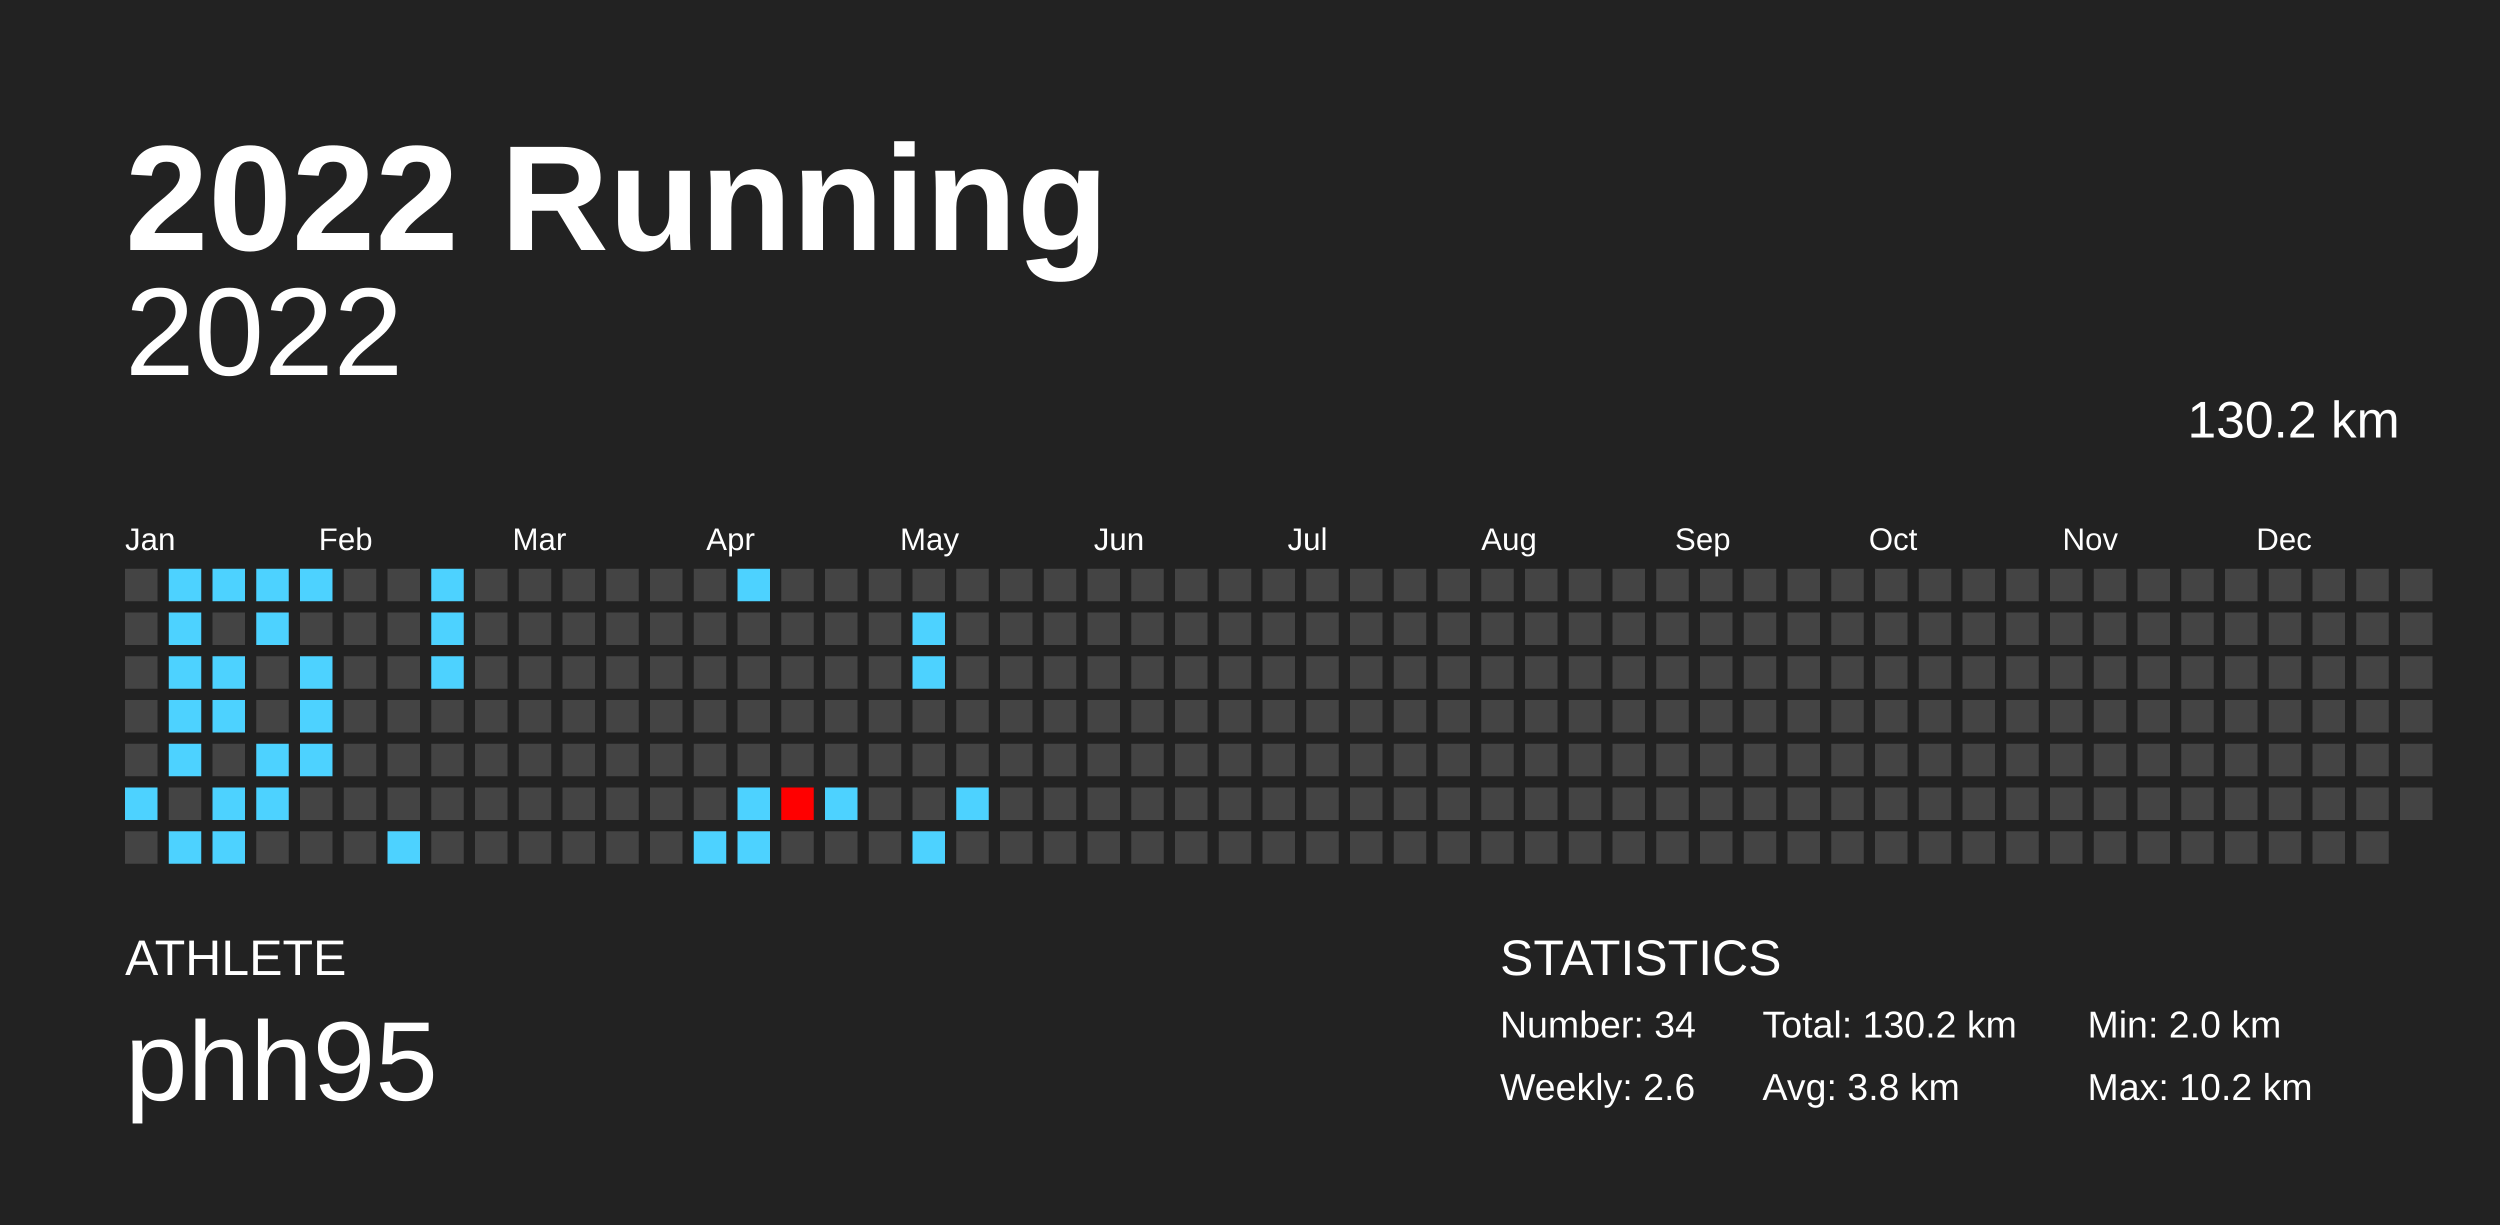
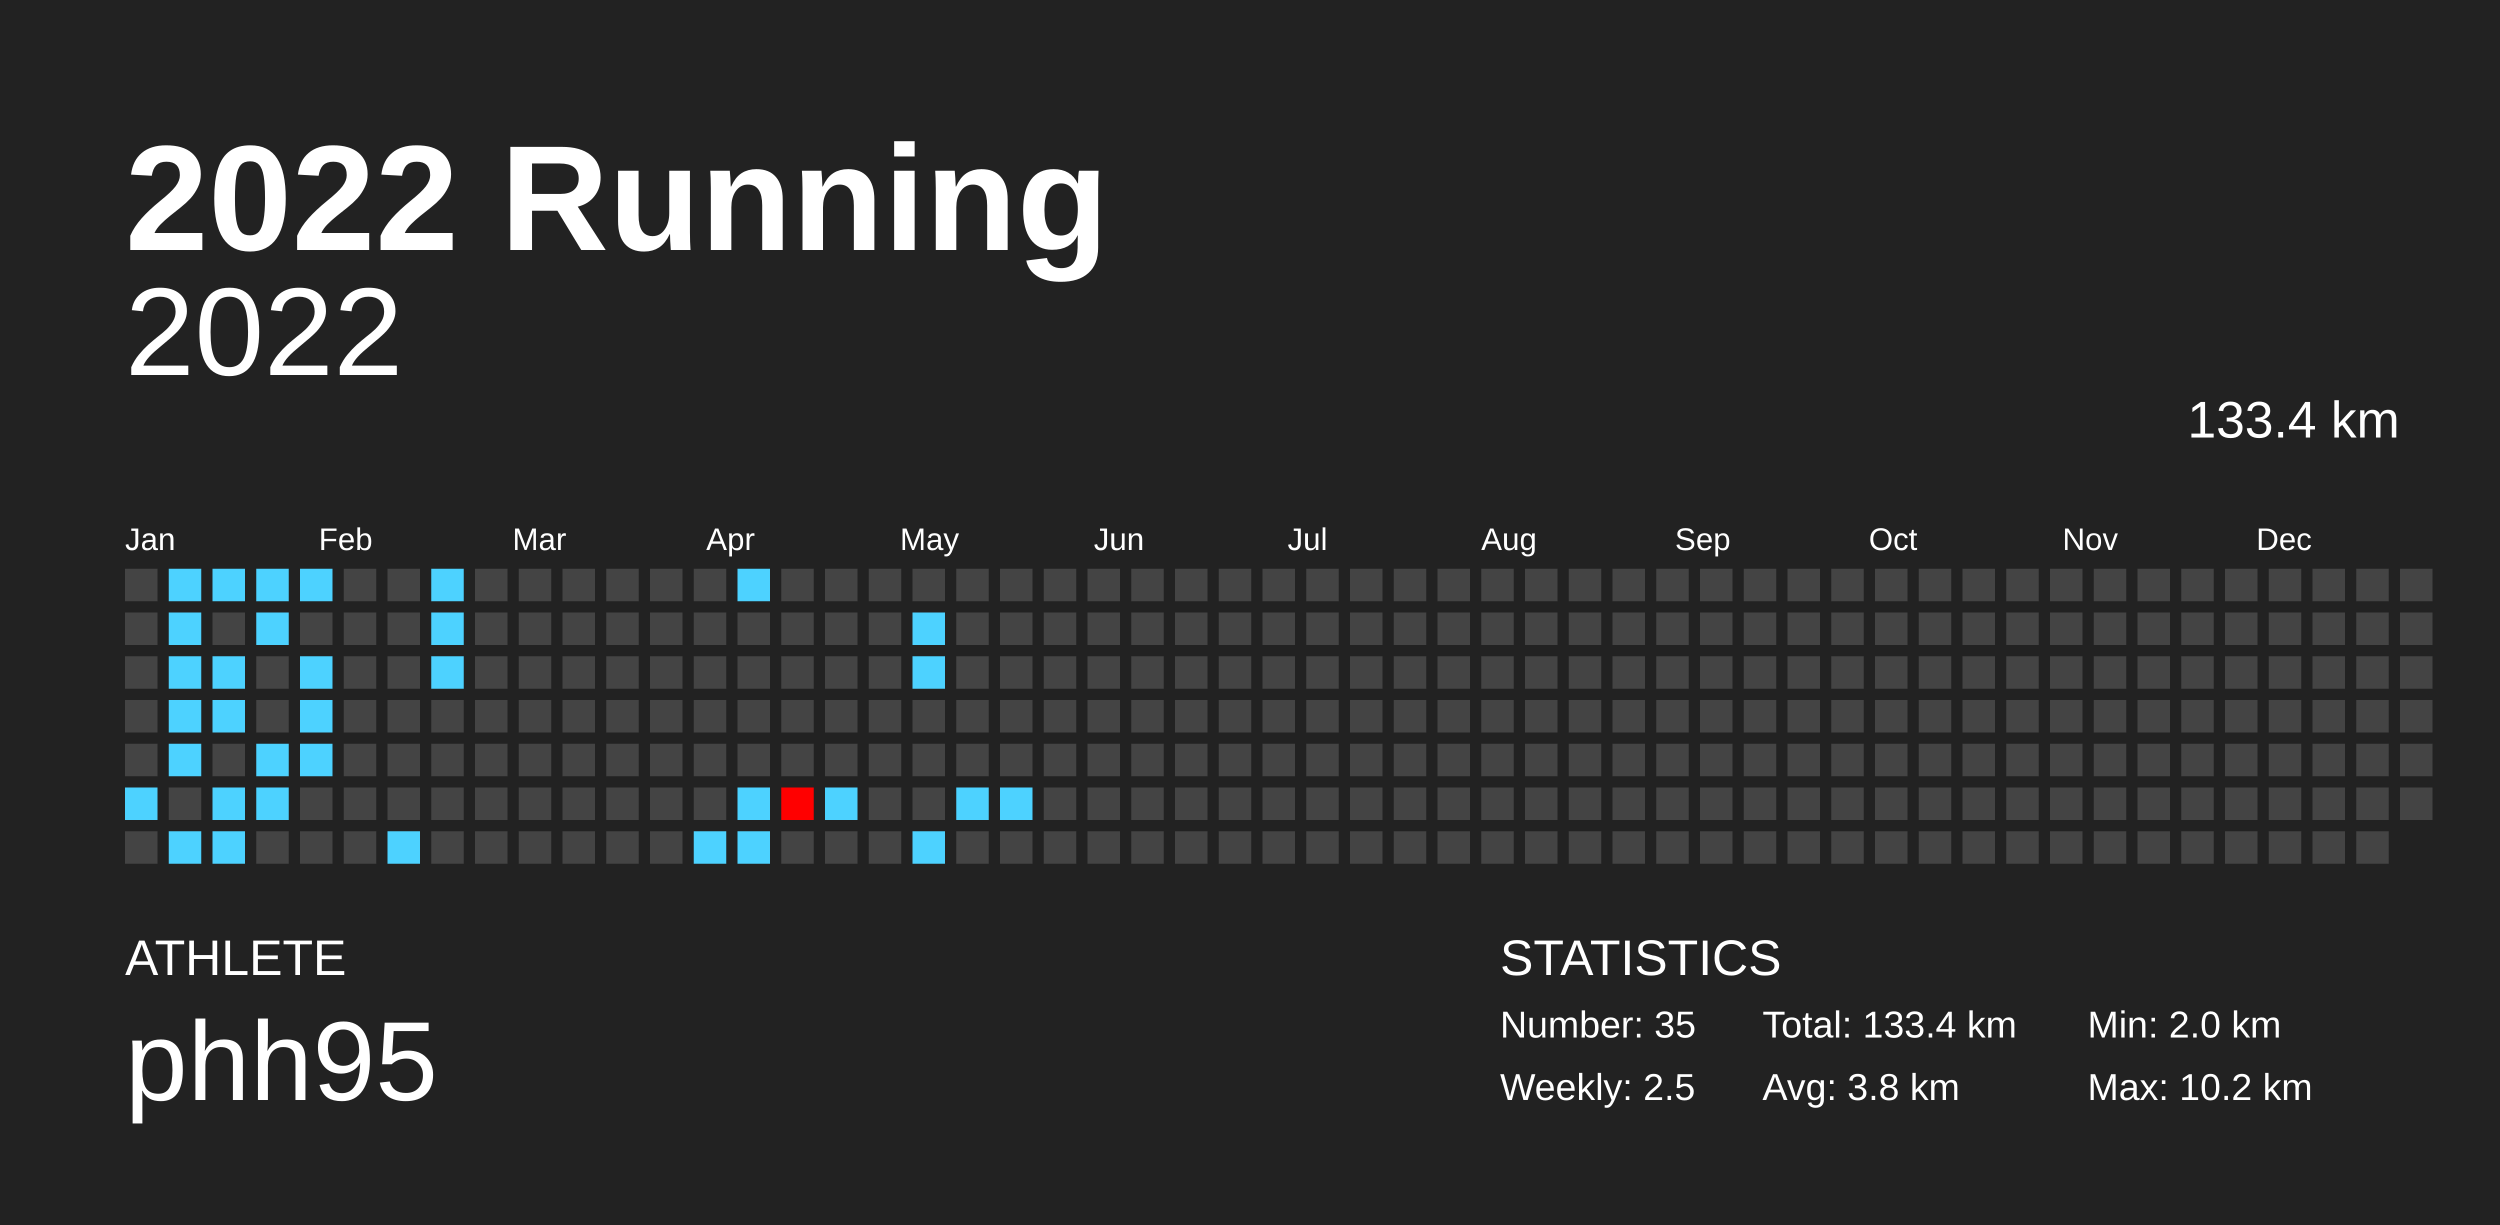
<svg xmlns="http://www.w3.org/2000/svg" baseProfile="full" height="98mm" version="1.1" viewBox="0,0,200,98" width="200mm">
  <defs />
  <rect fill="#222222" height="98" width="200" x="0" y="0" />
  <text fill="#FFFFFF" style="font-size:12px; font-family:Arial; font-weight:bold;" x="10" y="20">2022 Running</text>
  <text fill="#FFFFFF" style="font-size:4px; font-family:Arial" x="10" y="78">ATHLETE</text>
  <text fill="#FFFFFF" style="font-size:9px; font-family:Arial" x="10" y="88">phh95</text>
  <text fill="#FFFFFF" style="font-size:4px; font-family:Arial" x="120" y="78">STATISTICS</text>
-   <text fill="#FFFFFF" style="font-size:3px; font-family:Arial" x="120" y="83">Number: 34</text>
-   <text fill="#FFFFFF" style="font-size:3px; font-family:Arial" x="120" y="88">Weekly: 2.6</text>
-   <text fill="#FFFFFF" style="font-size:3px; font-family:Arial" x="141" y="83">Total: 130.2 km</text>
+   <text fill="#FFFFFF" style="font-size:3px; font-family:Arial" x="120" y="83">Number: 35</text>
+   <text fill="#FFFFFF" style="font-size:3px; font-family:Arial" x="120" y="88">Weekly: 2.5</text>
+   <text fill="#FFFFFF" style="font-size:3px; font-family:Arial" x="141" y="83">Total: 133.4 km</text>
  <text fill="#FFFFFF" style="font-size:3px; font-family:Arial" x="141" y="88">Avg: 3.8 km</text>
  <text fill="#FFFFFF" style="font-size:3px; font-family:Arial" x="167" y="83">Min: 2.0 km</text>
  <text fill="#FFFFFF" style="font-size:3px; font-family:Arial" x="167" y="88">Max: 10.2 km</text>
  <text alignment-baseline="hanging" fill="#FFFFFF" style="font-size:10.0px; font-family:Arial;" x="10" y="30">2022</text>
-   <text alignment-baseline="hanging" fill="#FFFFFF" style="font-size:4.125px; font-family:Arial;" x="175" y="35">130.2 km</text>
+   <text alignment-baseline="hanging" fill="#FFFFFF" style="font-size:4.125px; font-family:Arial;" x="175" y="35">133.4 km</text>
  <text fill="#FFFFFF" style="font-size:2.5px; font-family:Arial" x="10.0" y="44">Jan</text>
  <text fill="#FFFFFF" style="font-size:2.5px; font-family:Arial" x="25.5" y="44">Feb</text>
  <text fill="#FFFFFF" style="font-size:2.5px; font-family:Arial" x="41.0" y="44">Mar</text>
  <text fill="#FFFFFF" style="font-size:2.5px; font-family:Arial" x="56.5" y="44">Apr</text>
  <text fill="#FFFFFF" style="font-size:2.5px; font-family:Arial" x="72.0" y="44">May</text>
  <text fill="#FFFFFF" style="font-size:2.5px; font-family:Arial" x="87.5" y="44">Jun</text>
  <text fill="#FFFFFF" style="font-size:2.5px; font-family:Arial" x="103.0" y="44">Jul</text>
  <text fill="#FFFFFF" style="font-size:2.5px; font-family:Arial" x="118.5" y="44">Aug</text>
  <text fill="#FFFFFF" style="font-size:2.5px; font-family:Arial" x="134.0" y="44">Sep</text>
  <text fill="#FFFFFF" style="font-size:2.5px; font-family:Arial" x="149.5" y="44">Oct</text>
  <text fill="#FFFFFF" style="font-size:2.5px; font-family:Arial" x="165.0" y="44">Nov</text>
  <text fill="#FFFFFF" style="font-size:2.5px; font-family:Arial" x="180.5" y="44">Dec</text>
  <rect fill="#444444" height="2.6" width="2.6" x="10.0" y="45.5" />
  <rect fill="#444444" height="2.6" width="2.6" x="10.0" y="49.0" />
  <rect fill="#444444" height="2.6" width="2.6" x="10.0" y="52.5" />
  <rect fill="#444444" height="2.6" width="2.6" x="10.0" y="56.0" />
  <rect fill="#444444" height="2.6" width="2.6" x="10.0" y="59.5" />
  <rect fill="#4dd2ff" height="2.6" width="2.6" x="10.0" y="63.0" />
  <rect fill="#444444" height="2.6" width="2.6" x="10.0" y="66.5" />
  <rect fill="#4dd2ff" height="2.6" width="2.6" x="13.5" y="45.5" />
  <rect fill="#4dd2ff" height="2.6" width="2.6" x="13.5" y="49.0" />
  <rect fill="#4dd2ff" height="2.6" width="2.6" x="13.5" y="52.5" />
  <rect fill="#4dd2ff" height="2.6" width="2.6" x="13.5" y="56.0" />
  <rect fill="#4dd2ff" height="2.6" width="2.6" x="13.5" y="59.5" />
  <rect fill="#444444" height="2.6" width="2.6" x="13.5" y="63.0" />
  <rect fill="#4dd2ff" height="2.6" width="2.6" x="13.5" y="66.5" />
  <rect fill="#4dd2ff" height="2.6" width="2.6" x="17.0" y="45.5" />
  <rect fill="#444444" height="2.6" width="2.6" x="17.0" y="49.0" />
  <rect fill="#4dd2ff" height="2.6" width="2.6" x="17.0" y="52.5" />
  <rect fill="#4dd2ff" height="2.6" width="2.6" x="17.0" y="56.0" />
  <rect fill="#444444" height="2.6" width="2.6" x="17.0" y="59.5" />
  <rect fill="#4dd2ff" height="2.6" width="2.6" x="17.0" y="63.0" />
  <rect fill="#4dd2ff" height="2.6" width="2.6" x="17.0" y="66.5" />
  <rect fill="#4dd2ff" height="2.6" width="2.6" x="20.5" y="45.5" />
  <rect fill="#4dd2ff" height="2.6" width="2.6" x="20.5" y="49.0" />
  <rect fill="#444444" height="2.6" width="2.6" x="20.5" y="52.5" />
  <rect fill="#444444" height="2.6" width="2.6" x="20.5" y="56.0" />
  <rect fill="#4dd2ff" height="2.6" width="2.6" x="20.5" y="59.5" />
  <rect fill="#4dd2ff" height="2.6" width="2.6" x="20.5" y="63.0" />
  <rect fill="#444444" height="2.6" width="2.6" x="20.5" y="66.5" />
  <rect fill="#4dd2ff" height="2.6" width="2.6" x="24.0" y="45.5" />
  <rect fill="#444444" height="2.6" width="2.6" x="24.0" y="49.0" />
  <rect fill="#4dd2ff" height="2.6" width="2.6" x="24.0" y="52.5" />
  <rect fill="#4dd2ff" height="2.6" width="2.6" x="24.0" y="56.0" />
  <rect fill="#4dd2ff" height="2.6" width="2.6" x="24.0" y="59.5" />
  <rect fill="#444444" height="2.6" width="2.6" x="24.0" y="63.0" />
  <rect fill="#444444" height="2.6" width="2.6" x="24.0" y="66.5" />
  <rect fill="#444444" height="2.6" width="2.6" x="27.5" y="45.5" />
  <rect fill="#444444" height="2.6" width="2.6" x="27.5" y="49.0" />
  <rect fill="#444444" height="2.6" width="2.6" x="27.5" y="52.5" />
  <rect fill="#444444" height="2.6" width="2.6" x="27.5" y="56.0" />
  <rect fill="#444444" height="2.6" width="2.6" x="27.5" y="59.5" />
  <rect fill="#444444" height="2.6" width="2.6" x="27.5" y="63.0" />
  <rect fill="#444444" height="2.6" width="2.6" x="27.5" y="66.5" />
  <rect fill="#444444" height="2.6" width="2.6" x="31.0" y="45.5" />
  <rect fill="#444444" height="2.6" width="2.6" x="31.0" y="49.0" />
  <rect fill="#444444" height="2.6" width="2.6" x="31.0" y="52.5" />
  <rect fill="#444444" height="2.6" width="2.6" x="31.0" y="56.0" />
  <rect fill="#444444" height="2.6" width="2.6" x="31.0" y="59.5" />
  <rect fill="#444444" height="2.6" width="2.6" x="31.0" y="63.0" />
  <rect fill="#4dd2ff" height="2.6" width="2.6" x="31.0" y="66.5" />
  <rect fill="#4dd2ff" height="2.6" width="2.6" x="34.5" y="45.5" />
  <rect fill="#4dd2ff" height="2.6" width="2.6" x="34.5" y="49.0" />
  <rect fill="#4dd2ff" height="2.6" width="2.6" x="34.5" y="52.5" />
  <rect fill="#444444" height="2.6" width="2.6" x="34.5" y="56.0" />
  <rect fill="#444444" height="2.6" width="2.6" x="34.5" y="59.5" />
  <rect fill="#444444" height="2.6" width="2.6" x="34.5" y="63.0" />
  <rect fill="#444444" height="2.6" width="2.6" x="34.5" y="66.5" />
  <rect fill="#444444" height="2.6" width="2.6" x="38.0" y="45.5" />
  <rect fill="#444444" height="2.6" width="2.6" x="38.0" y="49.0" />
  <rect fill="#444444" height="2.6" width="2.6" x="38.0" y="52.5" />
  <rect fill="#444444" height="2.6" width="2.6" x="38.0" y="56.0" />
  <rect fill="#444444" height="2.6" width="2.6" x="38.0" y="59.5" />
  <rect fill="#444444" height="2.6" width="2.6" x="38.0" y="63.0" />
  <rect fill="#444444" height="2.6" width="2.6" x="38.0" y="66.5" />
  <rect fill="#444444" height="2.6" width="2.6" x="41.5" y="45.5" />
  <rect fill="#444444" height="2.6" width="2.6" x="41.5" y="49.0" />
  <rect fill="#444444" height="2.6" width="2.6" x="41.5" y="52.5" />
  <rect fill="#444444" height="2.6" width="2.6" x="41.5" y="56.0" />
  <rect fill="#444444" height="2.6" width="2.6" x="41.5" y="59.5" />
  <rect fill="#444444" height="2.6" width="2.6" x="41.5" y="63.0" />
  <rect fill="#444444" height="2.6" width="2.6" x="41.5" y="66.5" />
  <rect fill="#444444" height="2.6" width="2.6" x="45.0" y="45.5" />
  <rect fill="#444444" height="2.6" width="2.6" x="45.0" y="49.0" />
  <rect fill="#444444" height="2.6" width="2.6" x="45.0" y="52.5" />
  <rect fill="#444444" height="2.6" width="2.6" x="45.0" y="56.0" />
  <rect fill="#444444" height="2.6" width="2.6" x="45.0" y="59.5" />
  <rect fill="#444444" height="2.6" width="2.6" x="45.0" y="63.0" />
  <rect fill="#444444" height="2.6" width="2.6" x="45.0" y="66.5" />
  <rect fill="#444444" height="2.6" width="2.6" x="48.5" y="45.5" />
  <rect fill="#444444" height="2.6" width="2.6" x="48.5" y="49.0" />
  <rect fill="#444444" height="2.6" width="2.6" x="48.5" y="52.5" />
  <rect fill="#444444" height="2.6" width="2.6" x="48.5" y="56.0" />
  <rect fill="#444444" height="2.6" width="2.6" x="48.5" y="59.5" />
  <rect fill="#444444" height="2.6" width="2.6" x="48.5" y="63.0" />
  <rect fill="#444444" height="2.6" width="2.6" x="48.5" y="66.5" />
  <rect fill="#444444" height="2.6" width="2.6" x="52.0" y="45.5" />
  <rect fill="#444444" height="2.6" width="2.6" x="52.0" y="49.0" />
  <rect fill="#444444" height="2.6" width="2.6" x="52.0" y="52.5" />
  <rect fill="#444444" height="2.6" width="2.6" x="52.0" y="56.0" />
  <rect fill="#444444" height="2.6" width="2.6" x="52.0" y="59.5" />
  <rect fill="#444444" height="2.6" width="2.6" x="52.0" y="63.0" />
  <rect fill="#444444" height="2.6" width="2.6" x="52.0" y="66.5" />
  <rect fill="#444444" height="2.6" width="2.6" x="55.5" y="45.5" />
  <rect fill="#444444" height="2.6" width="2.6" x="55.5" y="49.0" />
  <rect fill="#444444" height="2.6" width="2.6" x="55.5" y="52.5" />
  <rect fill="#444444" height="2.6" width="2.6" x="55.5" y="56.0" />
  <rect fill="#444444" height="2.6" width="2.6" x="55.5" y="59.5" />
  <rect fill="#444444" height="2.6" width="2.6" x="55.5" y="63.0" />
  <rect fill="#4dd2ff" height="2.6" width="2.6" x="55.5" y="66.5" />
  <rect fill="#4dd2ff" height="2.6" width="2.6" x="59.0" y="45.5" />
  <rect fill="#444444" height="2.6" width="2.6" x="59.0" y="49.0" />
  <rect fill="#444444" height="2.6" width="2.6" x="59.0" y="52.5" />
  <rect fill="#444444" height="2.6" width="2.6" x="59.0" y="56.0" />
  <rect fill="#444444" height="2.6" width="2.6" x="59.0" y="59.5" />
  <rect fill="#4dd2ff" height="2.6" width="2.6" x="59.0" y="63.0" />
  <rect fill="#4dd2ff" height="2.6" width="2.6" x="59.0" y="66.5" />
  <rect fill="#444444" height="2.6" width="2.6" x="62.5" y="45.5" />
  <rect fill="#444444" height="2.6" width="2.6" x="62.5" y="49.0" />
  <rect fill="#444444" height="2.6" width="2.6" x="62.5" y="52.5" />
  <rect fill="#444444" height="2.6" width="2.6" x="62.5" y="56.0" />
  <rect fill="#444444" height="2.6" width="2.6" x="62.5" y="59.5" />
  <rect fill="#ff0000" height="2.6" width="2.6" x="62.5" y="63.0" />
  <rect fill="#444444" height="2.6" width="2.6" x="62.5" y="66.5" />
  <rect fill="#444444" height="2.6" width="2.6" x="66.0" y="45.5" />
  <rect fill="#444444" height="2.6" width="2.6" x="66.0" y="49.0" />
  <rect fill="#444444" height="2.6" width="2.6" x="66.0" y="52.5" />
  <rect fill="#444444" height="2.6" width="2.6" x="66.0" y="56.0" />
  <rect fill="#444444" height="2.6" width="2.6" x="66.0" y="59.5" />
  <rect fill="#4dd2ff" height="2.6" width="2.6" x="66.0" y="63.0" />
  <rect fill="#444444" height="2.6" width="2.6" x="66.0" y="66.5" />
  <rect fill="#444444" height="2.6" width="2.6" x="69.5" y="45.5" />
  <rect fill="#444444" height="2.6" width="2.6" x="69.5" y="49.0" />
  <rect fill="#444444" height="2.6" width="2.6" x="69.5" y="52.5" />
  <rect fill="#444444" height="2.6" width="2.6" x="69.5" y="56.0" />
  <rect fill="#444444" height="2.6" width="2.6" x="69.5" y="59.5" />
  <rect fill="#444444" height="2.6" width="2.6" x="69.5" y="63.0" />
  <rect fill="#444444" height="2.6" width="2.6" x="69.5" y="66.5" />
  <rect fill="#444444" height="2.6" width="2.6" x="73.0" y="45.5" />
  <rect fill="#4dd2ff" height="2.6" width="2.6" x="73.0" y="49.0" />
  <rect fill="#4dd2ff" height="2.6" width="2.6" x="73.0" y="52.5" />
  <rect fill="#444444" height="2.6" width="2.6" x="73.0" y="56.0" />
  <rect fill="#444444" height="2.6" width="2.6" x="73.0" y="59.5" />
  <rect fill="#444444" height="2.6" width="2.6" x="73.0" y="63.0" />
  <rect fill="#4dd2ff" height="2.6" width="2.6" x="73.0" y="66.5" />
  <rect fill="#444444" height="2.6" width="2.6" x="76.5" y="45.5" />
  <rect fill="#444444" height="2.6" width="2.6" x="76.5" y="49.0" />
  <rect fill="#444444" height="2.6" width="2.6" x="76.5" y="52.5" />
  <rect fill="#444444" height="2.6" width="2.6" x="76.5" y="56.0" />
  <rect fill="#444444" height="2.6" width="2.6" x="76.5" y="59.5" />
  <rect fill="#4dd2ff" height="2.6" width="2.6" x="76.5" y="63.0" />
  <rect fill="#444444" height="2.6" width="2.6" x="76.5" y="66.5" />
  <rect fill="#444444" height="2.6" width="2.6" x="80.0" y="45.5" />
  <rect fill="#444444" height="2.6" width="2.6" x="80.0" y="49.0" />
  <rect fill="#444444" height="2.6" width="2.6" x="80.0" y="52.5" />
  <rect fill="#444444" height="2.6" width="2.6" x="80.0" y="56.0" />
  <rect fill="#444444" height="2.6" width="2.6" x="80.0" y="59.5" />
-   <rect fill="#444444" height="2.6" width="2.6" x="80.0" y="63.0" />
+   <rect fill="#4dd2ff" height="2.6" width="2.6" x="80.0" y="63.0" />
  <rect fill="#444444" height="2.6" width="2.6" x="80.0" y="66.5" />
  <rect fill="#444444" height="2.6" width="2.6" x="83.5" y="45.5" />
  <rect fill="#444444" height="2.6" width="2.6" x="83.5" y="49.0" />
  <rect fill="#444444" height="2.6" width="2.6" x="83.5" y="52.5" />
  <rect fill="#444444" height="2.6" width="2.6" x="83.5" y="56.0" />
  <rect fill="#444444" height="2.6" width="2.6" x="83.5" y="59.5" />
  <rect fill="#444444" height="2.6" width="2.6" x="83.5" y="63.0" />
  <rect fill="#444444" height="2.6" width="2.6" x="83.5" y="66.5" />
  <rect fill="#444444" height="2.6" width="2.6" x="87.0" y="45.5" />
  <rect fill="#444444" height="2.6" width="2.6" x="87.0" y="49.0" />
  <rect fill="#444444" height="2.6" width="2.6" x="87.0" y="52.5" />
  <rect fill="#444444" height="2.6" width="2.6" x="87.0" y="56.0" />
  <rect fill="#444444" height="2.6" width="2.6" x="87.0" y="59.5" />
  <rect fill="#444444" height="2.6" width="2.6" x="87.0" y="63.0" />
  <rect fill="#444444" height="2.6" width="2.6" x="87.0" y="66.5" />
  <rect fill="#444444" height="2.6" width="2.6" x="90.5" y="45.5" />
  <rect fill="#444444" height="2.6" width="2.6" x="90.5" y="49.0" />
  <rect fill="#444444" height="2.6" width="2.6" x="90.5" y="52.5" />
  <rect fill="#444444" height="2.6" width="2.6" x="90.5" y="56.0" />
  <rect fill="#444444" height="2.6" width="2.6" x="90.5" y="59.5" />
  <rect fill="#444444" height="2.6" width="2.6" x="90.5" y="63.0" />
  <rect fill="#444444" height="2.6" width="2.6" x="90.5" y="66.5" />
  <rect fill="#444444" height="2.6" width="2.6" x="94.0" y="45.5" />
  <rect fill="#444444" height="2.6" width="2.6" x="94.0" y="49.0" />
  <rect fill="#444444" height="2.6" width="2.6" x="94.0" y="52.5" />
  <rect fill="#444444" height="2.6" width="2.6" x="94.0" y="56.0" />
  <rect fill="#444444" height="2.6" width="2.6" x="94.0" y="59.5" />
  <rect fill="#444444" height="2.6" width="2.6" x="94.0" y="63.0" />
  <rect fill="#444444" height="2.6" width="2.6" x="94.0" y="66.5" />
  <rect fill="#444444" height="2.6" width="2.6" x="97.5" y="45.5" />
  <rect fill="#444444" height="2.6" width="2.6" x="97.5" y="49.0" />
  <rect fill="#444444" height="2.6" width="2.6" x="97.5" y="52.5" />
  <rect fill="#444444" height="2.6" width="2.6" x="97.5" y="56.0" />
  <rect fill="#444444" height="2.6" width="2.6" x="97.5" y="59.5" />
  <rect fill="#444444" height="2.6" width="2.6" x="97.5" y="63.0" />
  <rect fill="#444444" height="2.6" width="2.6" x="97.5" y="66.5" />
  <rect fill="#444444" height="2.6" width="2.6" x="101.0" y="45.5" />
  <rect fill="#444444" height="2.6" width="2.6" x="101.0" y="49.0" />
  <rect fill="#444444" height="2.6" width="2.6" x="101.0" y="52.5" />
  <rect fill="#444444" height="2.6" width="2.6" x="101.0" y="56.0" />
  <rect fill="#444444" height="2.6" width="2.6" x="101.0" y="59.5" />
  <rect fill="#444444" height="2.6" width="2.6" x="101.0" y="63.0" />
  <rect fill="#444444" height="2.6" width="2.6" x="101.0" y="66.5" />
  <rect fill="#444444" height="2.6" width="2.6" x="104.5" y="45.5" />
  <rect fill="#444444" height="2.6" width="2.6" x="104.5" y="49.0" />
  <rect fill="#444444" height="2.6" width="2.6" x="104.5" y="52.5" />
  <rect fill="#444444" height="2.6" width="2.6" x="104.5" y="56.0" />
  <rect fill="#444444" height="2.6" width="2.6" x="104.5" y="59.5" />
  <rect fill="#444444" height="2.6" width="2.6" x="104.5" y="63.0" />
  <rect fill="#444444" height="2.6" width="2.6" x="104.5" y="66.5" />
  <rect fill="#444444" height="2.6" width="2.6" x="108.0" y="45.5" />
  <rect fill="#444444" height="2.6" width="2.6" x="108.0" y="49.0" />
  <rect fill="#444444" height="2.6" width="2.6" x="108.0" y="52.5" />
  <rect fill="#444444" height="2.6" width="2.6" x="108.0" y="56.0" />
  <rect fill="#444444" height="2.6" width="2.6" x="108.0" y="59.5" />
  <rect fill="#444444" height="2.6" width="2.6" x="108.0" y="63.0" />
  <rect fill="#444444" height="2.6" width="2.6" x="108.0" y="66.5" />
  <rect fill="#444444" height="2.6" width="2.6" x="111.5" y="45.5" />
  <rect fill="#444444" height="2.6" width="2.6" x="111.5" y="49.0" />
  <rect fill="#444444" height="2.6" width="2.6" x="111.5" y="52.5" />
  <rect fill="#444444" height="2.6" width="2.6" x="111.5" y="56.0" />
  <rect fill="#444444" height="2.6" width="2.6" x="111.5" y="59.5" />
  <rect fill="#444444" height="2.6" width="2.6" x="111.5" y="63.0" />
  <rect fill="#444444" height="2.6" width="2.6" x="111.5" y="66.5" />
  <rect fill="#444444" height="2.6" width="2.6" x="115.0" y="45.5" />
  <rect fill="#444444" height="2.6" width="2.6" x="115.0" y="49.0" />
  <rect fill="#444444" height="2.6" width="2.6" x="115.0" y="52.5" />
  <rect fill="#444444" height="2.6" width="2.6" x="115.0" y="56.0" />
  <rect fill="#444444" height="2.6" width="2.6" x="115.0" y="59.5" />
  <rect fill="#444444" height="2.6" width="2.6" x="115.0" y="63.0" />
  <rect fill="#444444" height="2.6" width="2.6" x="115.0" y="66.5" />
  <rect fill="#444444" height="2.6" width="2.6" x="118.5" y="45.5" />
  <rect fill="#444444" height="2.6" width="2.6" x="118.5" y="49.0" />
  <rect fill="#444444" height="2.6" width="2.6" x="118.5" y="52.5" />
  <rect fill="#444444" height="2.6" width="2.6" x="118.5" y="56.0" />
  <rect fill="#444444" height="2.6" width="2.6" x="118.5" y="59.5" />
  <rect fill="#444444" height="2.6" width="2.6" x="118.5" y="63.0" />
  <rect fill="#444444" height="2.6" width="2.6" x="118.5" y="66.5" />
  <rect fill="#444444" height="2.6" width="2.6" x="122.0" y="45.5" />
  <rect fill="#444444" height="2.6" width="2.6" x="122.0" y="49.0" />
  <rect fill="#444444" height="2.6" width="2.6" x="122.0" y="52.5" />
  <rect fill="#444444" height="2.6" width="2.6" x="122.0" y="56.0" />
  <rect fill="#444444" height="2.6" width="2.6" x="122.0" y="59.5" />
  <rect fill="#444444" height="2.6" width="2.6" x="122.0" y="63.0" />
  <rect fill="#444444" height="2.6" width="2.6" x="122.0" y="66.5" />
  <rect fill="#444444" height="2.6" width="2.6" x="125.5" y="45.5" />
  <rect fill="#444444" height="2.6" width="2.6" x="125.5" y="49.0" />
  <rect fill="#444444" height="2.6" width="2.6" x="125.5" y="52.5" />
  <rect fill="#444444" height="2.6" width="2.6" x="125.5" y="56.0" />
  <rect fill="#444444" height="2.6" width="2.6" x="125.5" y="59.5" />
  <rect fill="#444444" height="2.6" width="2.6" x="125.5" y="63.0" />
  <rect fill="#444444" height="2.6" width="2.6" x="125.5" y="66.5" />
  <rect fill="#444444" height="2.6" width="2.6" x="129.0" y="45.5" />
  <rect fill="#444444" height="2.6" width="2.6" x="129.0" y="49.0" />
  <rect fill="#444444" height="2.6" width="2.6" x="129.0" y="52.5" />
  <rect fill="#444444" height="2.6" width="2.6" x="129.0" y="56.0" />
  <rect fill="#444444" height="2.6" width="2.6" x="129.0" y="59.5" />
  <rect fill="#444444" height="2.6" width="2.6" x="129.0" y="63.0" />
  <rect fill="#444444" height="2.6" width="2.6" x="129.0" y="66.5" />
  <rect fill="#444444" height="2.6" width="2.6" x="132.5" y="45.5" />
  <rect fill="#444444" height="2.6" width="2.6" x="132.5" y="49.0" />
  <rect fill="#444444" height="2.6" width="2.6" x="132.5" y="52.5" />
  <rect fill="#444444" height="2.6" width="2.6" x="132.5" y="56.0" />
  <rect fill="#444444" height="2.6" width="2.6" x="132.5" y="59.5" />
  <rect fill="#444444" height="2.6" width="2.6" x="132.5" y="63.0" />
  <rect fill="#444444" height="2.6" width="2.6" x="132.5" y="66.5" />
  <rect fill="#444444" height="2.6" width="2.6" x="136.0" y="45.5" />
  <rect fill="#444444" height="2.6" width="2.6" x="136.0" y="49.0" />
  <rect fill="#444444" height="2.6" width="2.6" x="136.0" y="52.5" />
  <rect fill="#444444" height="2.6" width="2.6" x="136.0" y="56.0" />
  <rect fill="#444444" height="2.6" width="2.6" x="136.0" y="59.5" />
  <rect fill="#444444" height="2.6" width="2.6" x="136.0" y="63.0" />
  <rect fill="#444444" height="2.6" width="2.6" x="136.0" y="66.5" />
  <rect fill="#444444" height="2.6" width="2.6" x="139.5" y="45.5" />
  <rect fill="#444444" height="2.6" width="2.6" x="139.5" y="49.0" />
  <rect fill="#444444" height="2.6" width="2.6" x="139.5" y="52.5" />
  <rect fill="#444444" height="2.6" width="2.6" x="139.5" y="56.0" />
  <rect fill="#444444" height="2.6" width="2.6" x="139.5" y="59.5" />
  <rect fill="#444444" height="2.6" width="2.6" x="139.5" y="63.0" />
  <rect fill="#444444" height="2.6" width="2.6" x="139.5" y="66.5" />
  <rect fill="#444444" height="2.6" width="2.6" x="143.0" y="45.5" />
  <rect fill="#444444" height="2.6" width="2.6" x="143.0" y="49.0" />
  <rect fill="#444444" height="2.6" width="2.6" x="143.0" y="52.5" />
  <rect fill="#444444" height="2.6" width="2.6" x="143.0" y="56.0" />
  <rect fill="#444444" height="2.6" width="2.6" x="143.0" y="59.5" />
  <rect fill="#444444" height="2.6" width="2.6" x="143.0" y="63.0" />
  <rect fill="#444444" height="2.6" width="2.6" x="143.0" y="66.5" />
  <rect fill="#444444" height="2.6" width="2.6" x="146.5" y="45.5" />
  <rect fill="#444444" height="2.6" width="2.6" x="146.5" y="49.0" />
  <rect fill="#444444" height="2.6" width="2.6" x="146.5" y="52.5" />
  <rect fill="#444444" height="2.6" width="2.6" x="146.5" y="56.0" />
  <rect fill="#444444" height="2.6" width="2.6" x="146.5" y="59.5" />
  <rect fill="#444444" height="2.6" width="2.6" x="146.5" y="63.0" />
  <rect fill="#444444" height="2.6" width="2.6" x="146.5" y="66.5" />
  <rect fill="#444444" height="2.6" width="2.6" x="150.0" y="45.5" />
  <rect fill="#444444" height="2.6" width="2.6" x="150.0" y="49.0" />
  <rect fill="#444444" height="2.6" width="2.6" x="150.0" y="52.5" />
  <rect fill="#444444" height="2.6" width="2.6" x="150.0" y="56.0" />
  <rect fill="#444444" height="2.6" width="2.6" x="150.0" y="59.5" />
  <rect fill="#444444" height="2.6" width="2.6" x="150.0" y="63.0" />
  <rect fill="#444444" height="2.6" width="2.6" x="150.0" y="66.5" />
  <rect fill="#444444" height="2.6" width="2.6" x="153.5" y="45.5" />
  <rect fill="#444444" height="2.6" width="2.6" x="153.5" y="49.0" />
  <rect fill="#444444" height="2.6" width="2.6" x="153.5" y="52.5" />
  <rect fill="#444444" height="2.6" width="2.6" x="153.5" y="56.0" />
  <rect fill="#444444" height="2.6" width="2.6" x="153.5" y="59.5" />
  <rect fill="#444444" height="2.6" width="2.6" x="153.5" y="63.0" />
  <rect fill="#444444" height="2.6" width="2.6" x="153.5" y="66.5" />
  <rect fill="#444444" height="2.6" width="2.6" x="157.0" y="45.5" />
  <rect fill="#444444" height="2.6" width="2.6" x="157.0" y="49.0" />
  <rect fill="#444444" height="2.6" width="2.6" x="157.0" y="52.5" />
  <rect fill="#444444" height="2.6" width="2.6" x="157.0" y="56.0" />
  <rect fill="#444444" height="2.6" width="2.6" x="157.0" y="59.5" />
  <rect fill="#444444" height="2.6" width="2.6" x="157.0" y="63.0" />
  <rect fill="#444444" height="2.6" width="2.6" x="157.0" y="66.5" />
  <rect fill="#444444" height="2.6" width="2.6" x="160.5" y="45.5" />
  <rect fill="#444444" height="2.6" width="2.6" x="160.5" y="49.0" />
  <rect fill="#444444" height="2.6" width="2.6" x="160.5" y="52.5" />
  <rect fill="#444444" height="2.6" width="2.6" x="160.5" y="56.0" />
  <rect fill="#444444" height="2.6" width="2.6" x="160.5" y="59.5" />
  <rect fill="#444444" height="2.6" width="2.6" x="160.5" y="63.0" />
  <rect fill="#444444" height="2.6" width="2.6" x="160.5" y="66.5" />
  <rect fill="#444444" height="2.6" width="2.6" x="164.0" y="45.5" />
  <rect fill="#444444" height="2.6" width="2.6" x="164.0" y="49.0" />
  <rect fill="#444444" height="2.6" width="2.6" x="164.0" y="52.5" />
  <rect fill="#444444" height="2.6" width="2.6" x="164.0" y="56.0" />
  <rect fill="#444444" height="2.6" width="2.6" x="164.0" y="59.5" />
  <rect fill="#444444" height="2.6" width="2.6" x="164.0" y="63.0" />
  <rect fill="#444444" height="2.6" width="2.6" x="164.0" y="66.5" />
  <rect fill="#444444" height="2.6" width="2.6" x="167.5" y="45.5" />
  <rect fill="#444444" height="2.6" width="2.6" x="167.5" y="49.0" />
  <rect fill="#444444" height="2.6" width="2.6" x="167.5" y="52.5" />
  <rect fill="#444444" height="2.6" width="2.6" x="167.5" y="56.0" />
  <rect fill="#444444" height="2.6" width="2.6" x="167.5" y="59.5" />
  <rect fill="#444444" height="2.6" width="2.6" x="167.5" y="63.0" />
  <rect fill="#444444" height="2.6" width="2.6" x="167.5" y="66.5" />
  <rect fill="#444444" height="2.6" width="2.6" x="171.0" y="45.5" />
  <rect fill="#444444" height="2.6" width="2.6" x="171.0" y="49.0" />
  <rect fill="#444444" height="2.6" width="2.6" x="171.0" y="52.5" />
  <rect fill="#444444" height="2.6" width="2.6" x="171.0" y="56.0" />
  <rect fill="#444444" height="2.6" width="2.6" x="171.0" y="59.5" />
  <rect fill="#444444" height="2.6" width="2.6" x="171.0" y="63.0" />
  <rect fill="#444444" height="2.6" width="2.6" x="171.0" y="66.5" />
  <rect fill="#444444" height="2.6" width="2.6" x="174.5" y="45.5" />
  <rect fill="#444444" height="2.6" width="2.6" x="174.5" y="49.0" />
  <rect fill="#444444" height="2.6" width="2.6" x="174.5" y="52.5" />
  <rect fill="#444444" height="2.6" width="2.6" x="174.5" y="56.0" />
  <rect fill="#444444" height="2.6" width="2.6" x="174.5" y="59.5" />
  <rect fill="#444444" height="2.6" width="2.6" x="174.5" y="63.0" />
  <rect fill="#444444" height="2.6" width="2.6" x="174.5" y="66.5" />
  <rect fill="#444444" height="2.6" width="2.6" x="178.0" y="45.5" />
  <rect fill="#444444" height="2.6" width="2.6" x="178.0" y="49.0" />
  <rect fill="#444444" height="2.6" width="2.6" x="178.0" y="52.5" />
  <rect fill="#444444" height="2.6" width="2.6" x="178.0" y="56.0" />
  <rect fill="#444444" height="2.6" width="2.6" x="178.0" y="59.5" />
  <rect fill="#444444" height="2.6" width="2.6" x="178.0" y="63.0" />
  <rect fill="#444444" height="2.6" width="2.6" x="178.0" y="66.5" />
  <rect fill="#444444" height="2.6" width="2.6" x="181.5" y="45.5" />
  <rect fill="#444444" height="2.6" width="2.6" x="181.5" y="49.0" />
  <rect fill="#444444" height="2.6" width="2.6" x="181.5" y="52.5" />
  <rect fill="#444444" height="2.6" width="2.6" x="181.5" y="56.0" />
  <rect fill="#444444" height="2.6" width="2.6" x="181.5" y="59.5" />
  <rect fill="#444444" height="2.6" width="2.6" x="181.5" y="63.0" />
  <rect fill="#444444" height="2.6" width="2.6" x="181.5" y="66.5" />
  <rect fill="#444444" height="2.6" width="2.6" x="185.0" y="45.5" />
  <rect fill="#444444" height="2.6" width="2.6" x="185.0" y="49.0" />
  <rect fill="#444444" height="2.6" width="2.6" x="185.0" y="52.5" />
  <rect fill="#444444" height="2.6" width="2.6" x="185.0" y="56.0" />
  <rect fill="#444444" height="2.6" width="2.6" x="185.0" y="59.5" />
  <rect fill="#444444" height="2.6" width="2.6" x="185.0" y="63.0" />
  <rect fill="#444444" height="2.6" width="2.6" x="185.0" y="66.5" />
  <rect fill="#444444" height="2.6" width="2.6" x="188.5" y="45.5" />
  <rect fill="#444444" height="2.6" width="2.6" x="188.5" y="49.0" />
  <rect fill="#444444" height="2.6" width="2.6" x="188.5" y="52.5" />
  <rect fill="#444444" height="2.6" width="2.6" x="188.5" y="56.0" />
  <rect fill="#444444" height="2.6" width="2.6" x="188.5" y="59.5" />
  <rect fill="#444444" height="2.6" width="2.6" x="188.5" y="63.0" />
  <rect fill="#444444" height="2.6" width="2.6" x="188.5" y="66.5" />
  <rect fill="#444444" height="2.6" width="2.6" x="192.0" y="45.5" />
  <rect fill="#444444" height="2.6" width="2.6" x="192.0" y="49.0" />
  <rect fill="#444444" height="2.6" width="2.6" x="192.0" y="52.5" />
  <rect fill="#444444" height="2.6" width="2.6" x="192.0" y="56.0" />
  <rect fill="#444444" height="2.6" width="2.6" x="192.0" y="59.5" />
  <rect fill="#444444" height="2.6" width="2.6" x="192.0" y="63.0" />
</svg>
